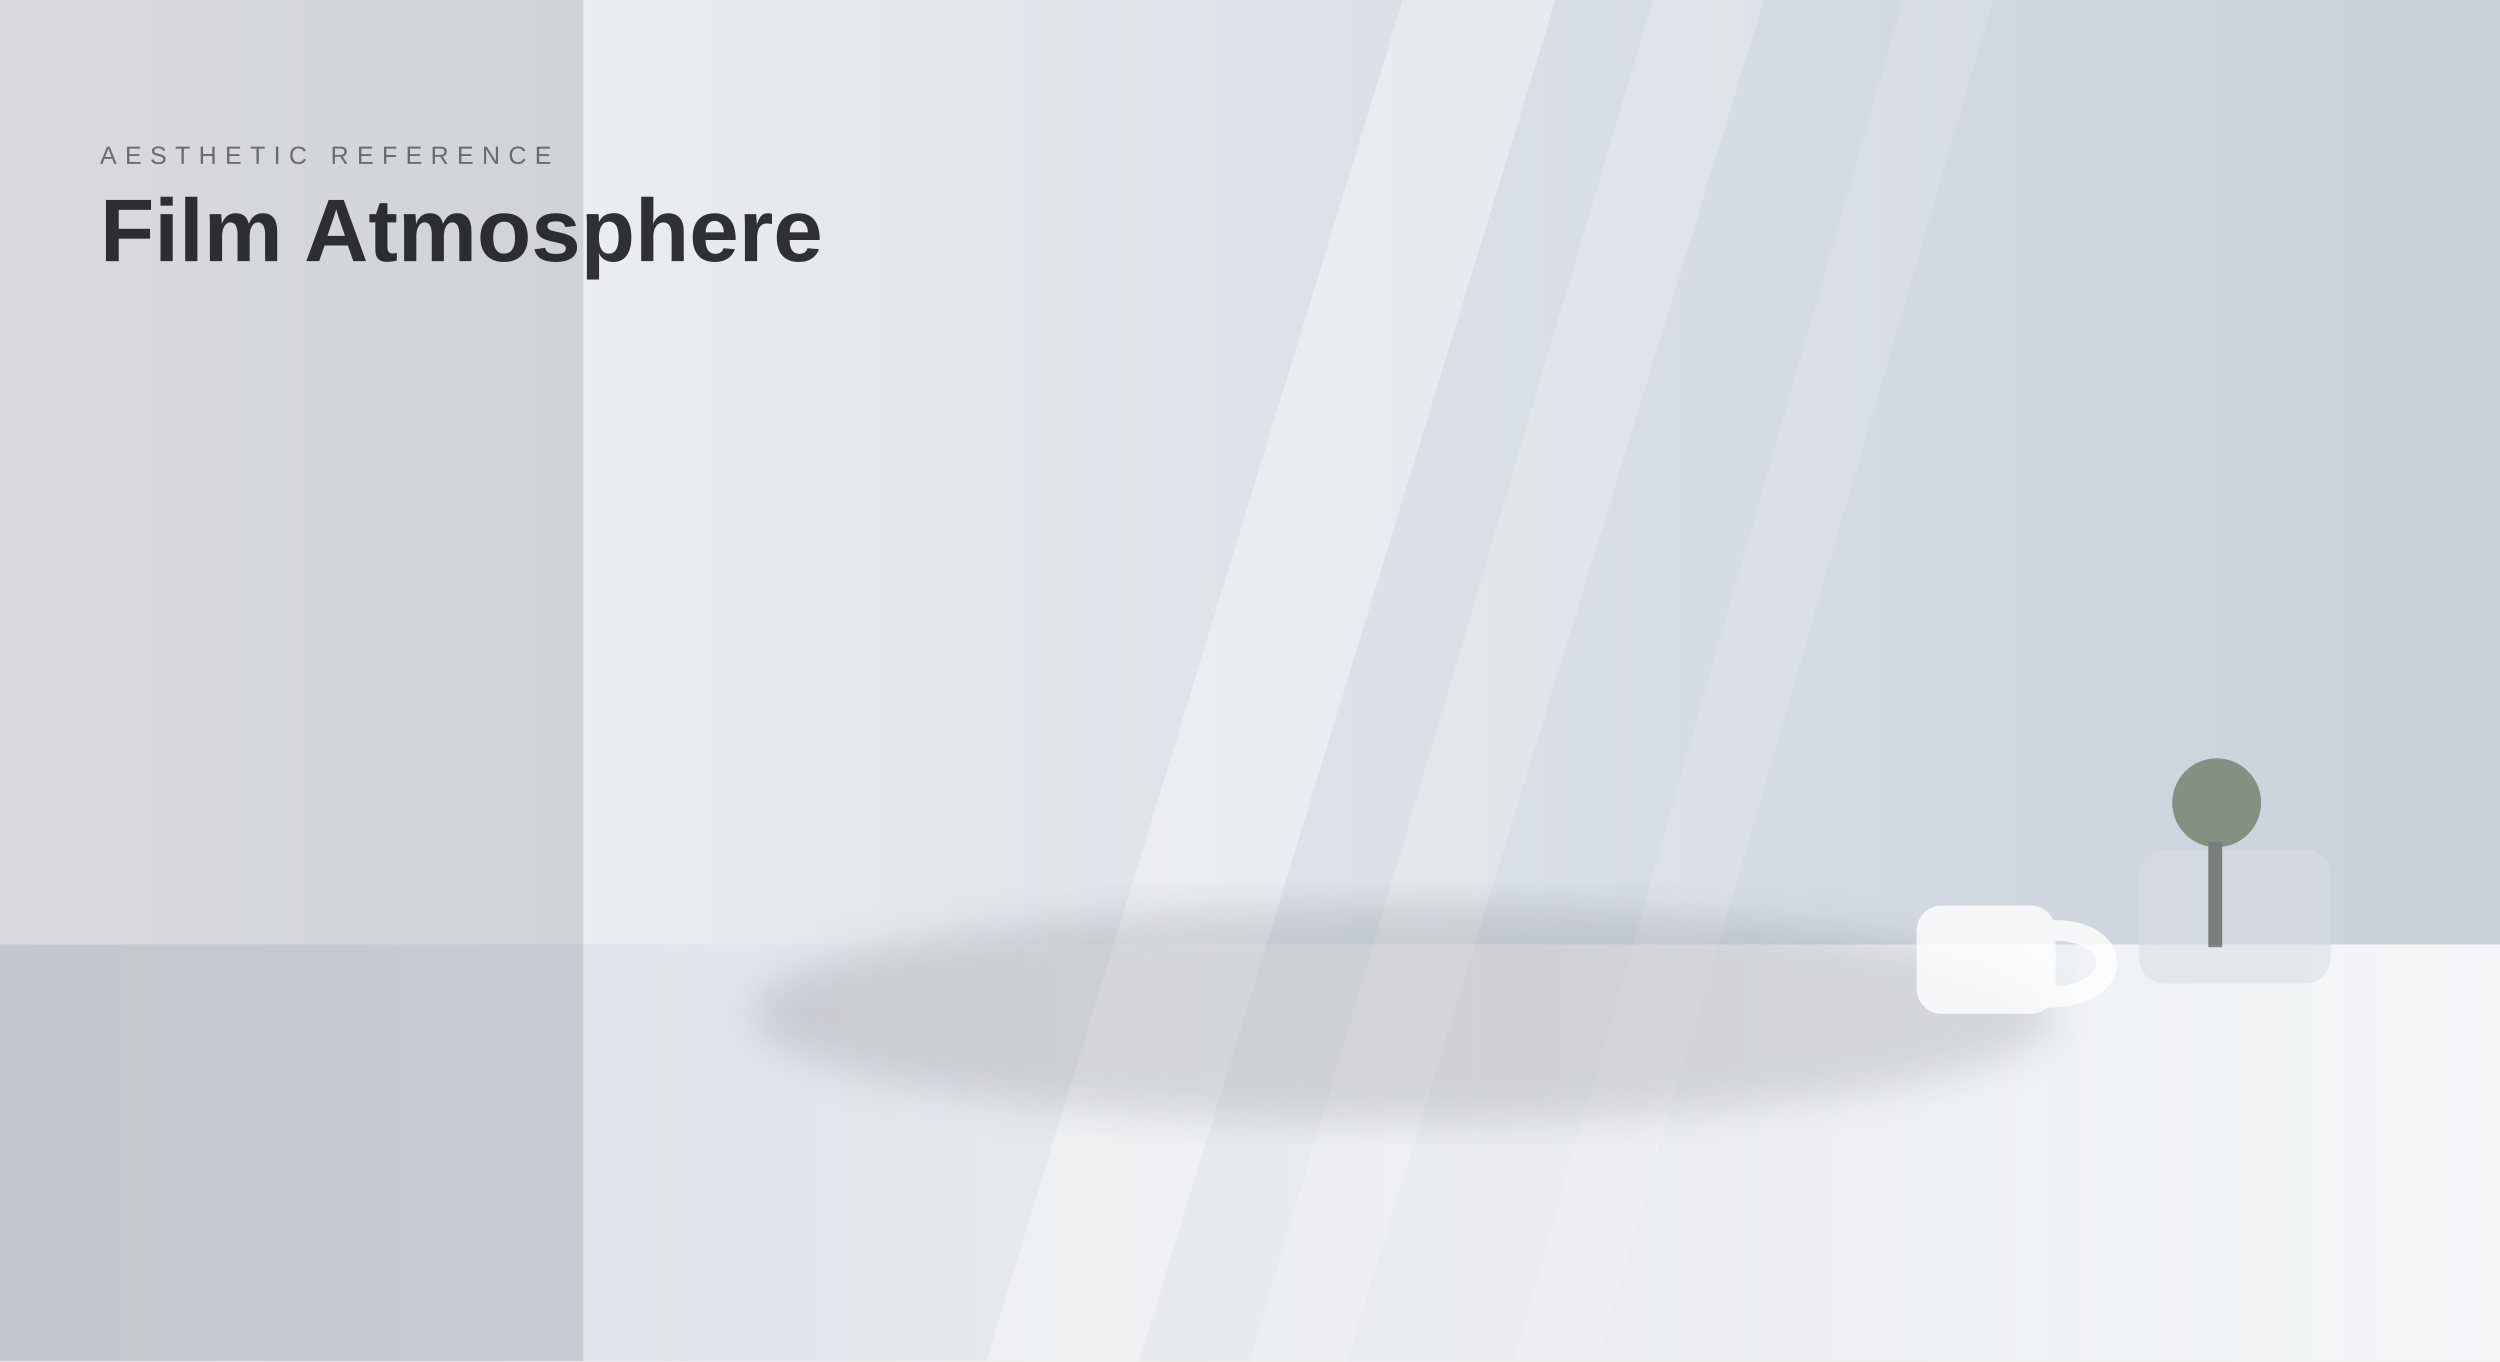
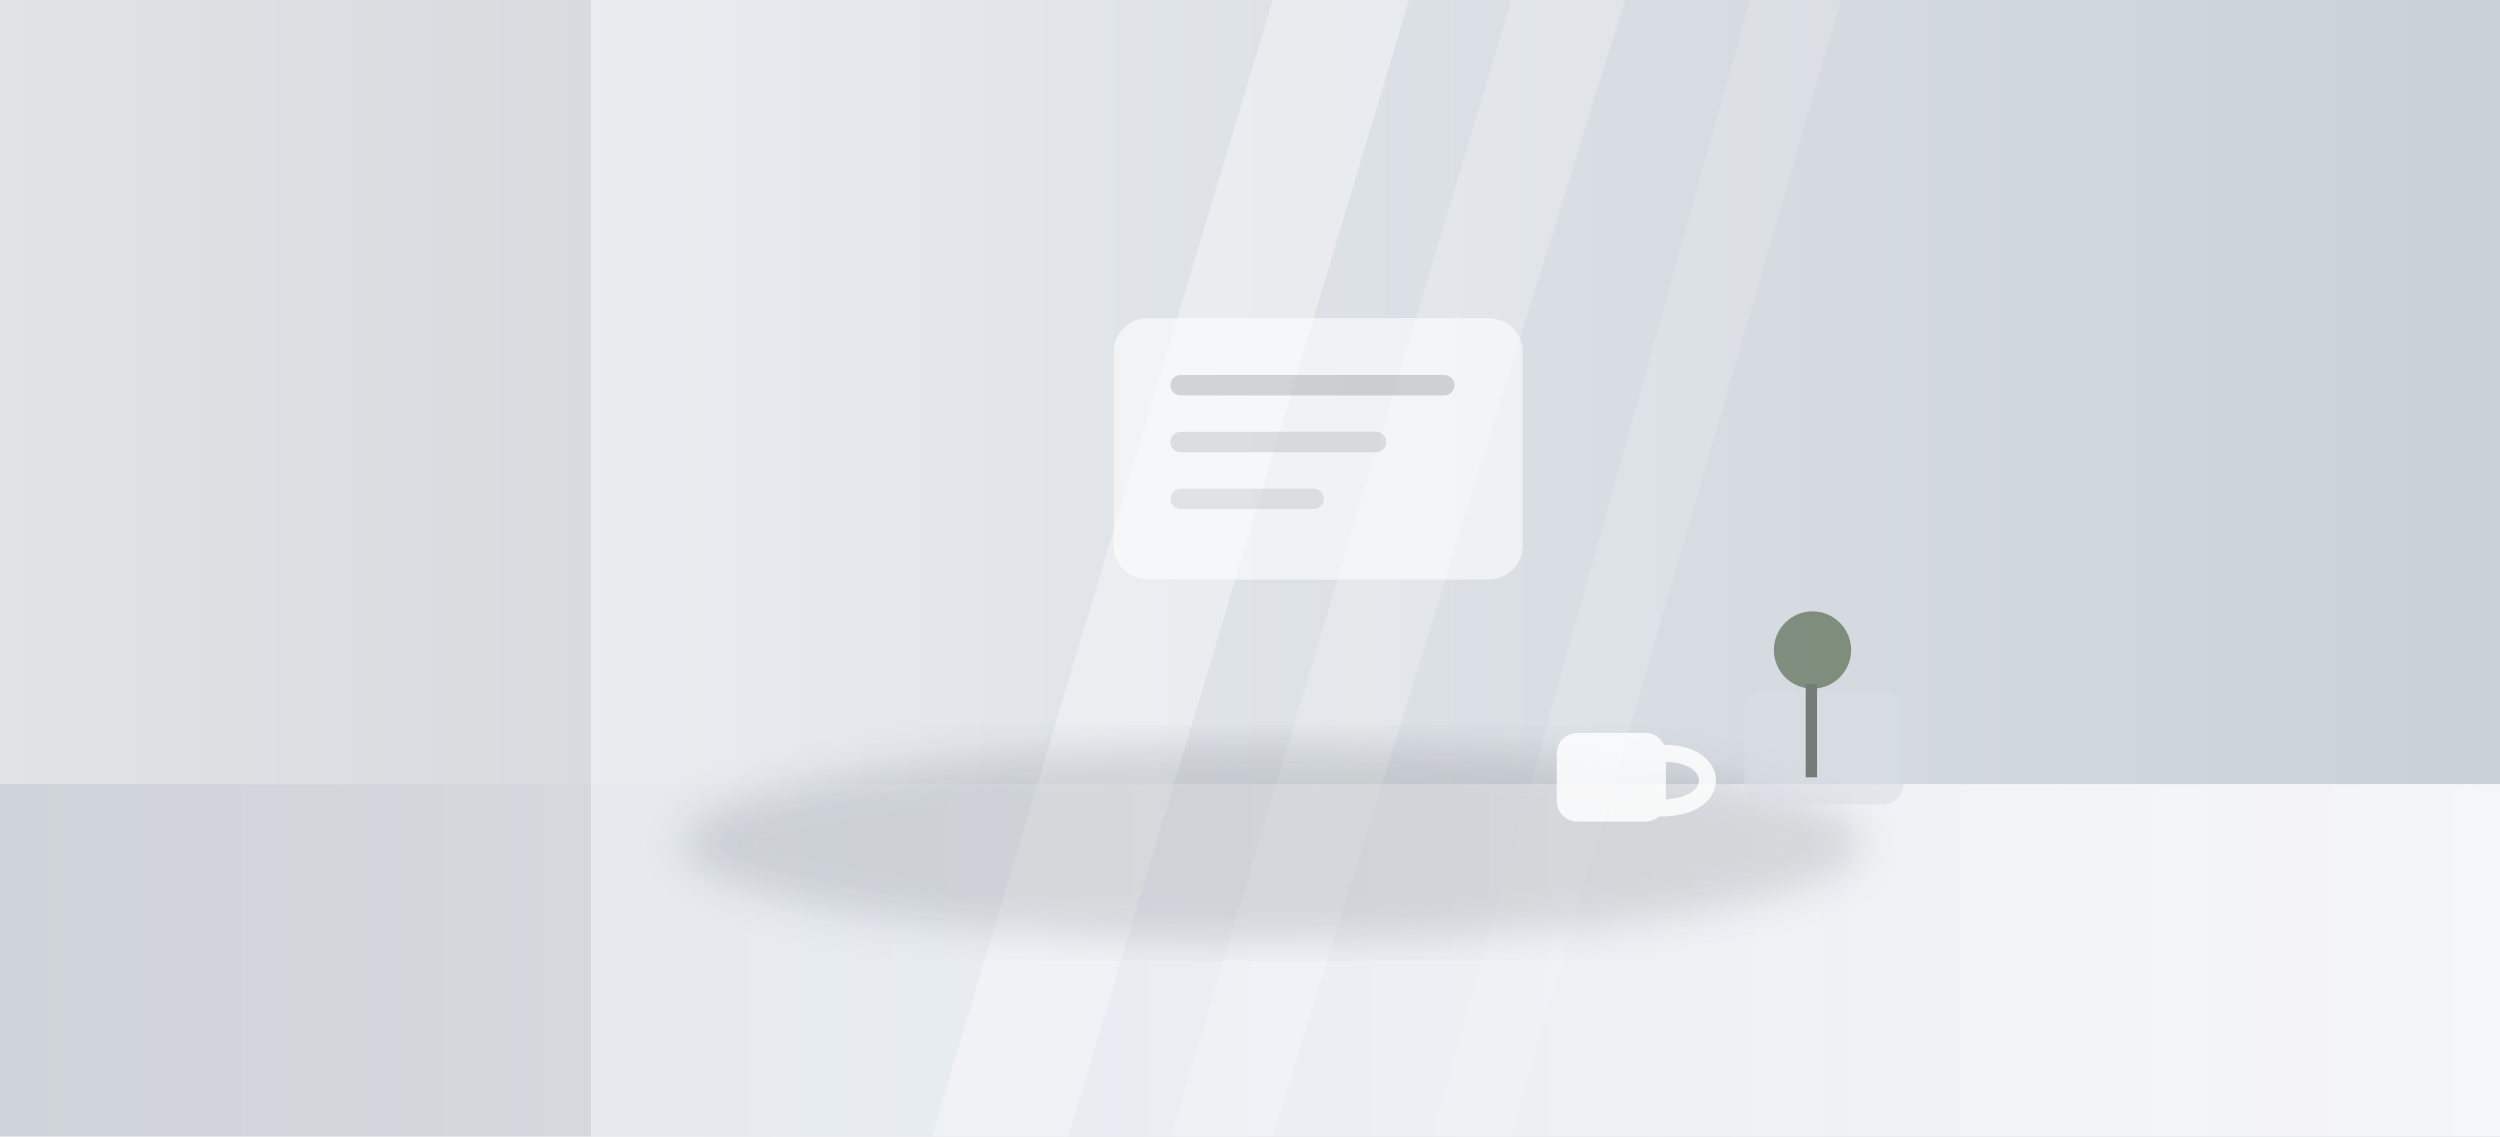
- <svg xmlns="http://www.w3.org/2000/svg" width="1800" height="980" viewBox="0 0 1800 980">
+ <svg xmlns="http://www.w3.org/2000/svg" width="2200" height="1000" viewBox="0 0 2200 1000">
  <defs>
    <linearGradient id="bg" x1="0" x2="1">
-       <stop offset="0" stop-color="#f4f6f8" />
-       <stop offset="1" stop-color="#c8d0da" />
+       <stop offset="0" stop-color="#f3f5f7" />
+       <stop offset="1" stop-color="#c9d0d8" />
    </linearGradient>
    <linearGradient id="desk" x1="0" x2="1">
-       <stop offset="0" stop-color="#d8dde4" />
+       <stop offset="0" stop-color="#dfe4ea" />
      <stop offset="1" stop-color="#f8f9fb" />
    </linearGradient>
    <linearGradient id="metal" x1="0" x2="1">
      <stop offset="0" stop-color="#f8f9fa" />
-       <stop offset=".35" stop-color="#bfc7d1" />
-       <stop offset=".62" stop-color="#ffffff" />
+       <stop offset=".34" stop-color="#bfc7d1" />
+       <stop offset=".64" stop-color="#ffffff" />
      <stop offset="1" stop-color="#d2d8e0" />
    </linearGradient>
-     <filter id="sd">
-       <feDropShadow dx="0" dy="26" stdDeviation="36" flood-color="#101216" flood-opacity=".20" />
+     <filter id="shadow">
+       <feDropShadow dx="0" dy="30" stdDeviation="38" flood-color="#101216" flood-opacity=".20" />
    </filter>
    <filter id="blur">
-       <feGaussianBlur stdDeviation="14" />
+       <feGaussianBlur stdDeviation="18" />
    </filter>
  </defs>
-   <rect width="1800" height="980" fill="url(#bg)" />
-   <rect y="680" width="1800" height="300" fill="url(#desk)" opacity=".92" />
-   <rect x="0" y="0" width="420" height="980" fill="#111318" opacity=".12" />
-   <polygon points="1010,0 1120,0 820,980 710,980" fill="#fff" opacity=".34" />
-   <polygon points="1190,0 1270,0 970,980 900,980" fill="#fff" opacity=".22" />
-   <polygon points="1370,0 1435,0 1150,980 1090,980" fill="#fff" opacity=".14" />
-   <ellipse cx="1010" cy="730" rx="470" ry="78" fill="#1b2028" opacity=".13" filter="url(#blur)" />
+   <rect width="2200" height="1000" fill="url(#bg)" />
+   <rect y="690" width="2200" height="310" fill="url(#desk)" opacity=".94" />
+   <rect x="0" y="0" width="520" height="1000" fill="#111318" opacity=".08" />
+   <polygon points="1120,0 1240,0 940,1000 820,1000" fill="#fff" opacity=".34" />
+   <polygon points="1330,0 1430,0 1120,1000 1030,1000" fill="#fff" opacity=".22" />
+   <polygon points="1540,0 1620,0 1330,1000 1260,1000" fill="#fff" opacity=".14" />
+   <ellipse cx="1120" cy="742" rx="520" ry="86" fill="#1b2028" opacity=".13" filter="url(#blur)" />
  <g opacity=".78">
-     <rect x="1380" y="652" width="100" height="78" rx="18" fill="#ffffff" />
-     <path d="M1476 670 C1530 668 1532 718 1474 718" stroke="#ffffff" stroke-width="15" fill="none" />
-     <rect x="1540" y="612" width="138" height="96" rx="18" fill="#d9dee5" opacity=".72" />
-     <circle cx="1596" cy="578" r="32" fill="#6d7d68" />
-     <rect x="1590" y="606" width="10" height="76" fill="#60675f" />
+     <rect x="980" y="280" width="360" height="230" rx="30" fill="#ffffff" opacity=".72" />
+     <rect x="1030" y="330" width="250" height="18" rx="9" fill="#111318" opacity=".20" />
+     <rect x="1030" y="380" width="190" height="18" rx="9" fill="#111318" opacity=".15" />
+     <rect x="1030" y="430" width="135" height="18" rx="9" fill="#111318" opacity=".12" />
  </g>
-   <text x="72" y="118" font-family="Arial" font-size="18" letter-spacing="6" fill="#111318" opacity=".55">AESTHETIC REFERENCE</text>
-   <text x="72" y="188" font-family="Arial" font-size="64" font-weight="700" fill="#111318" opacity=".86">Film Atmosphere</text>
+   <g opacity=".82">
+     <rect x="1370" y="645" width="96" height="78" rx="18" fill="#fff" />
+     <path d="M1462 663 C1515 661 1518 712 1460 711" stroke="#fff" stroke-width="15" fill="none" />
+     <rect x="1535" y="608" width="140" height="100" rx="18" fill="#d9dee5" opacity=".70" />
+     <circle cx="1595" cy="572" r="34" fill="#6d7d68" />
+     <rect x="1589" y="602" width="10" height="82" fill="#60675f" />
+   </g>
</svg>
